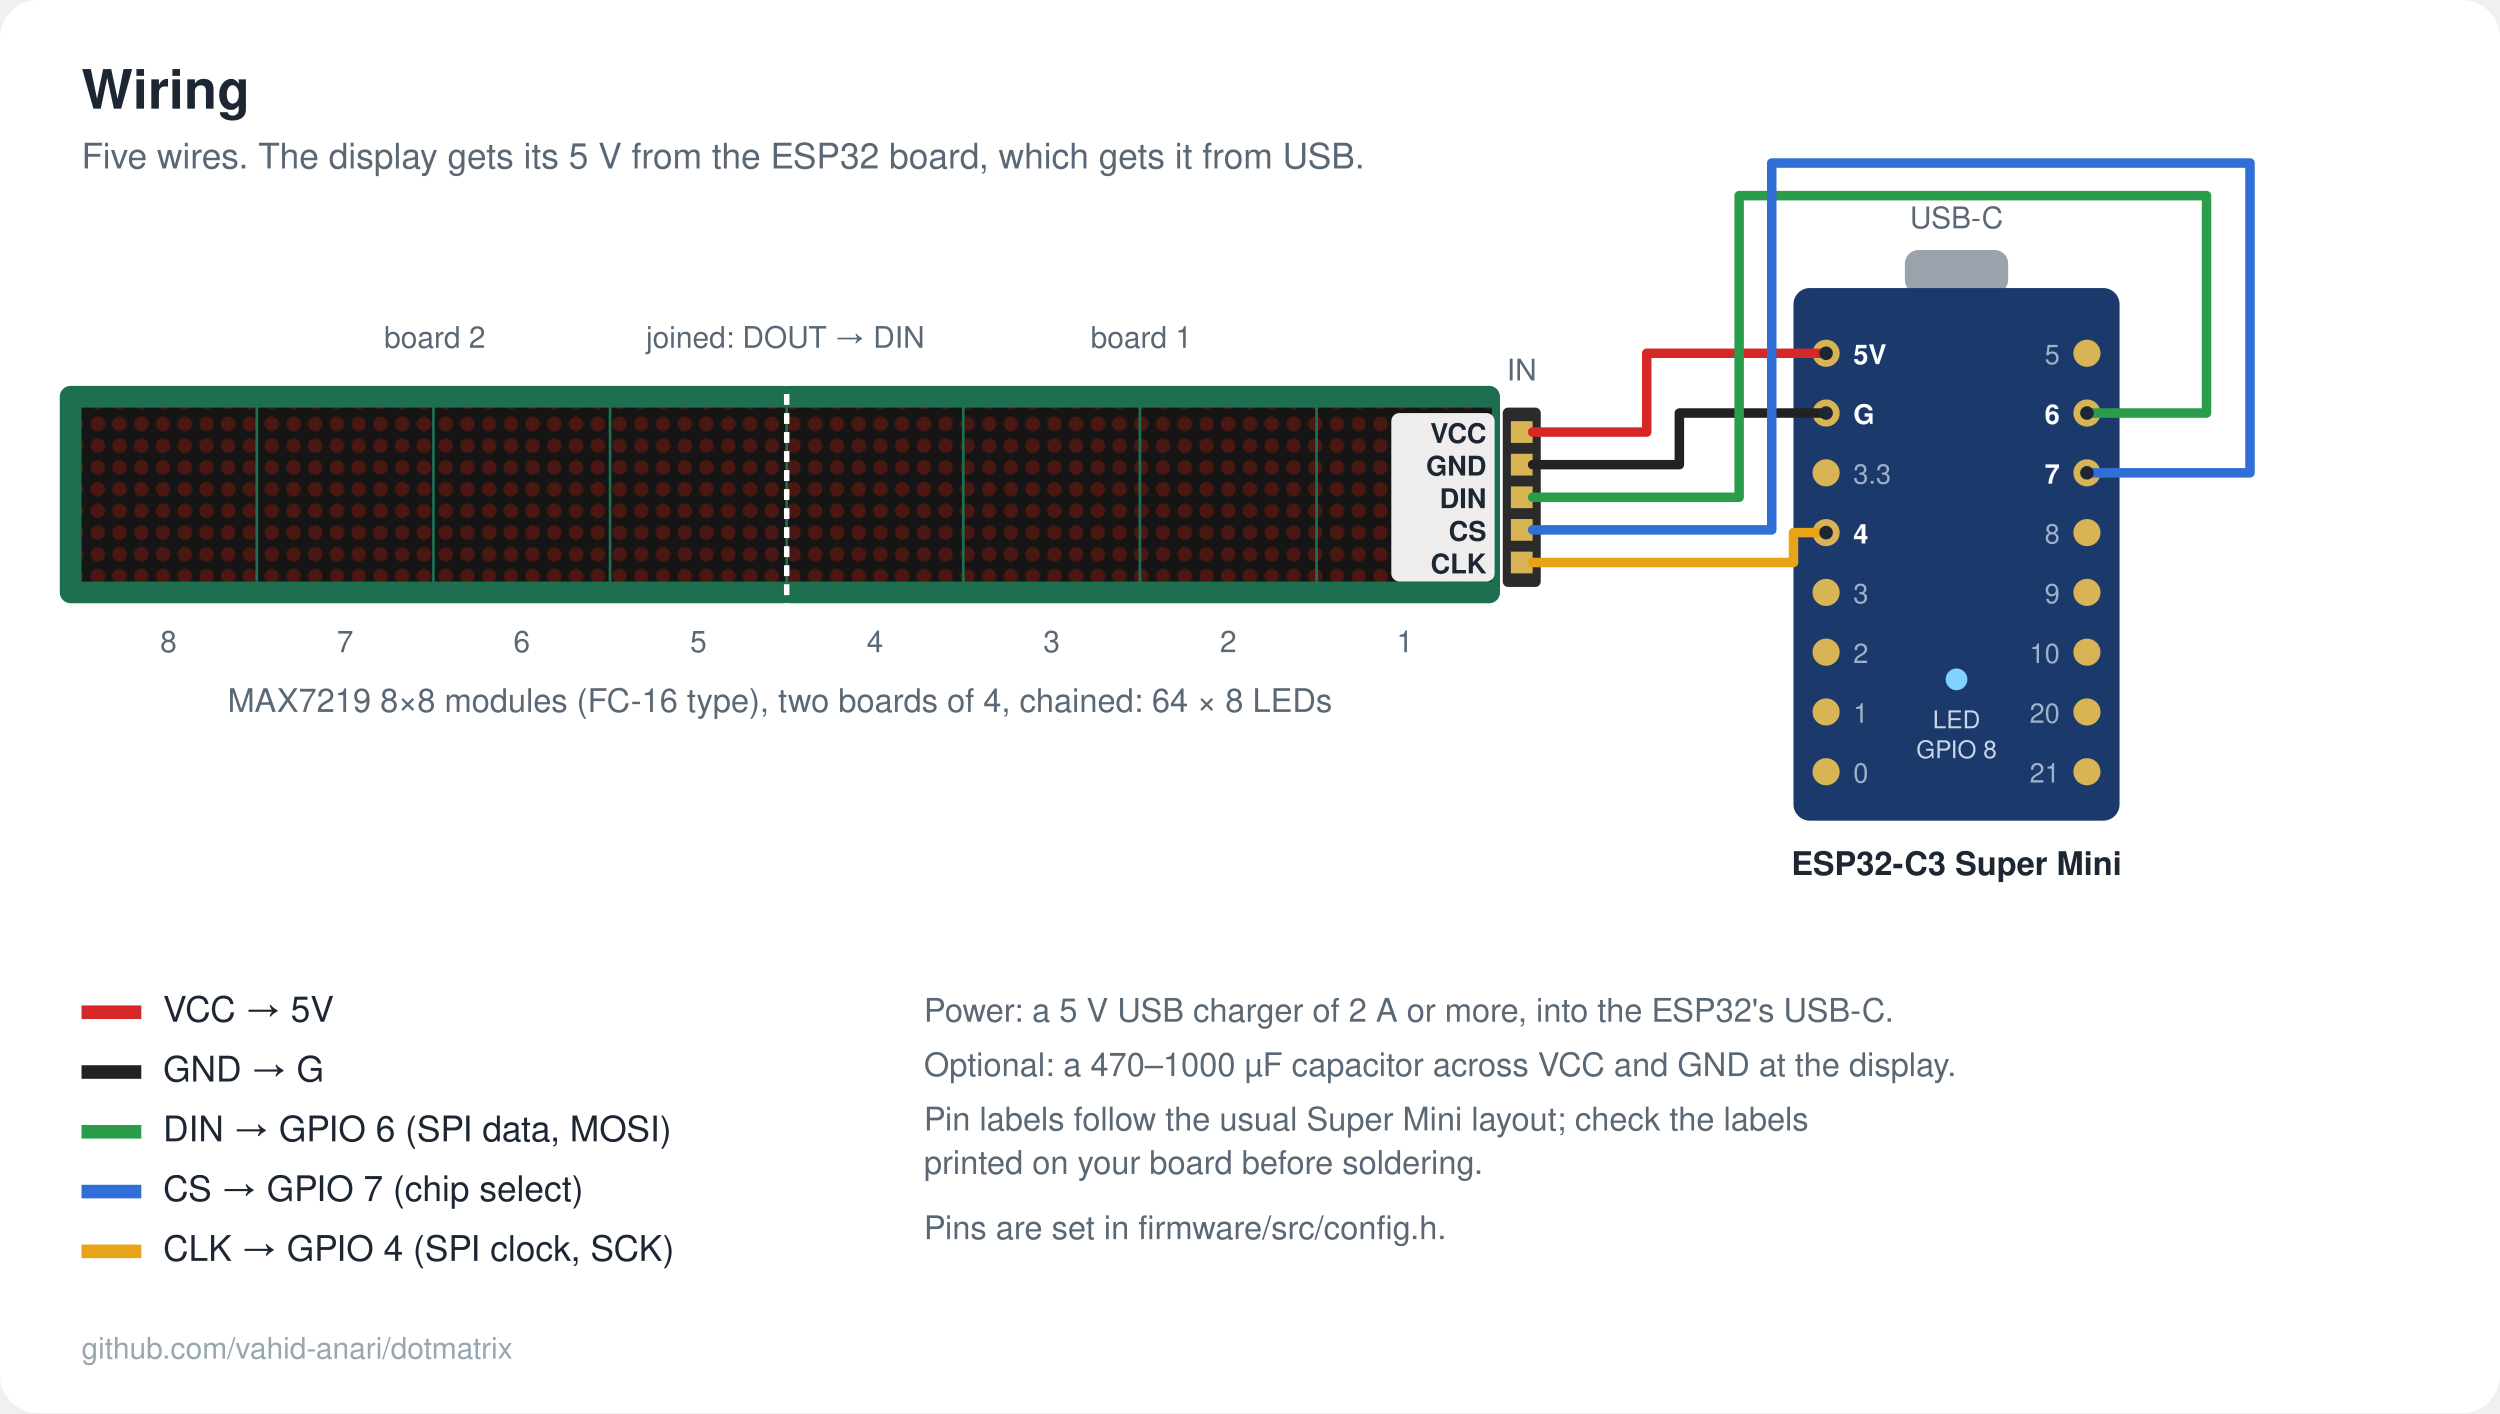
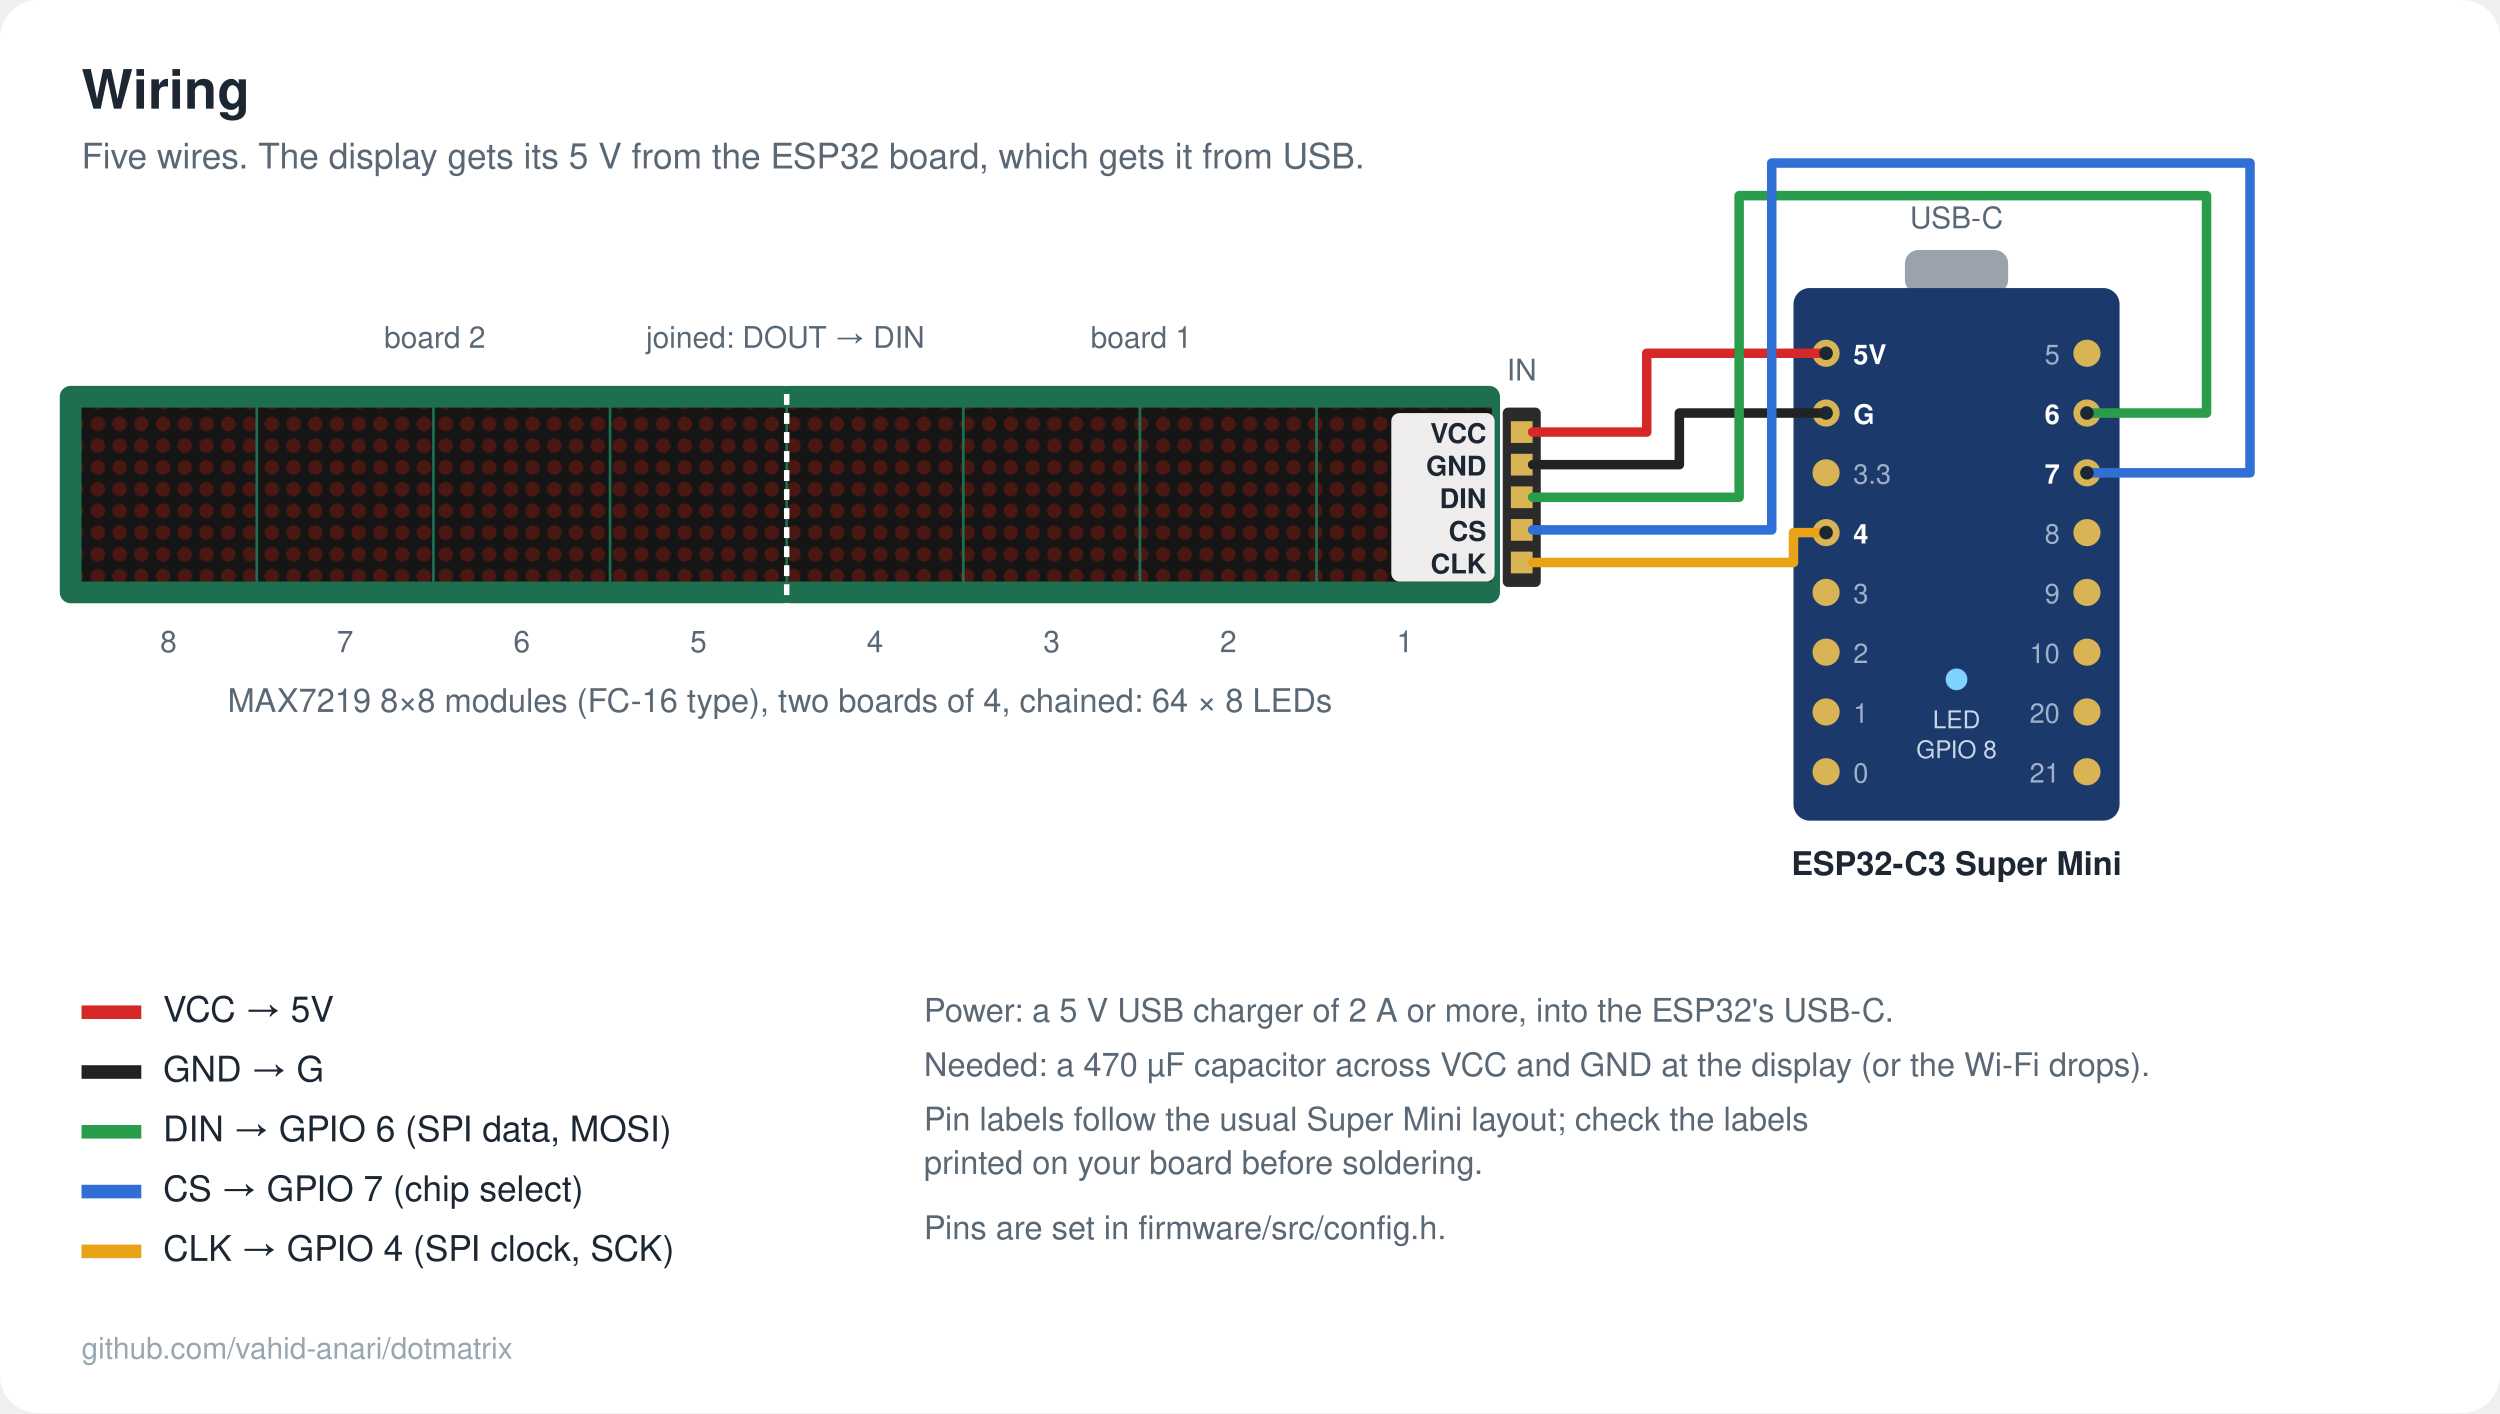
<svg xmlns="http://www.w3.org/2000/svg" viewBox="0 0 920 520" width="920" height="520" font-family="Helvetica, Arial, sans-serif">
  <defs>
    <pattern id="dots" width="8" height="8" patternUnits="userSpaceOnUse">
      <rect width="8" height="8" fill="#151515" />
      <circle cx="4" cy="4" r="2.7" fill="#4a1712" />
    </pattern>
    <marker id="arrow" viewBox="0 0 10 10" refX="9" refY="5" markerWidth="7" markerHeight="7" orient="auto-start-reverse">
      <path d="M0,0 L10,5 L0,10 z" fill="#555" />
    </marker>
  </defs>
  <rect x="0" y="0" width="920" height="520" rx="14" fill="#ffffff" />
  <text x="30" y="40" font-size="20" font-weight="bold" fill="#1d2733">Wiring</text>
  <text x="30" y="62" font-size="13" fill="#5a6876">Five wires. The display gets its 5 V from the ESP32 board, which gets it from USB.</text>
  <g>
    <rect x="22" y="142" width="530" height="80" rx="4" fill="#1e6e50" />
    <rect x="30" y="150" width="64" height="64" fill="url(#dots)" />
    <rect x="95" y="150" width="64" height="64" fill="url(#dots)" />
    <rect x="160" y="150" width="64" height="64" fill="url(#dots)" />
    <rect x="225" y="150" width="64" height="64" fill="url(#dots)" />
    <rect x="290" y="150" width="64" height="64" fill="url(#dots)" />
    <rect x="355" y="150" width="64" height="64" fill="url(#dots)" />
    <rect x="420" y="150" width="64" height="64" fill="url(#dots)" />
    <rect x="485" y="150" width="64" height="64" fill="url(#dots)" />
    <line x1="289.5" y1="138" x2="289.5" y2="226" stroke="#ffffff" stroke-width="2" stroke-dasharray="4 3" />
    <g font-size="11" fill="#5a6876" text-anchor="middle">
      <text x="62" y="240">8</text>
      <text x="127" y="240">7</text>
      <text x="192" y="240">6</text>
      <text x="257" y="240">5</text>
      <text x="322" y="240">4</text>
      <text x="387" y="240">3</text>
      <text x="452" y="240">2</text>
      <text x="517" y="240">1</text>
    </g>
    <text x="287" y="262" font-size="12" fill="#5a6876" text-anchor="middle">MAX7219 8×8 modules (FC-16 type), two boards of 4, chained: 64 × 8 LEDs</text>
    <text x="160" y="128" font-size="11" fill="#5a6876" text-anchor="middle">board 2</text>
    <text x="420" y="128" font-size="11" fill="#5a6876" text-anchor="middle">board 1</text>
    <text x="289" y="128" font-size="11" fill="#5a6876" text-anchor="middle">joined: DOUT → DIN</text>
    <rect x="553" y="150" width="14" height="66" rx="2" fill="#2b2b2b" />
    <g fill="#d9b455">
      <rect x="556" y="155" width="8" height="8" />
      <rect x="556" y="167" width="8" height="8" />
      <rect x="556" y="179" width="8" height="8" />
      <rect x="556" y="191" width="8" height="8" />
      <rect x="556" y="203" width="8" height="8" />
    </g>
    <rect x="512" y="152" width="38" height="62" rx="3" fill="#ffffff" opacity="0.92" />
    <g font-size="10" fill="#1d2733" font-weight="bold" text-anchor="end">
      <text x="547" y="163">VCC</text>
      <text x="547" y="175">GND</text>
      <text x="547" y="187">DIN</text>
      <text x="547" y="199">CS</text>
      <text x="547" y="211">CLK</text>
    </g>
    <text x="560" y="140" font-size="11" fill="#5a6876" text-anchor="middle">IN</text>
  </g>
  <g>
    <rect x="701" y="92" width="38" height="16" rx="5" fill="#9aa3ab" />
    <text x="720" y="84" font-size="11" fill="#5a6876" text-anchor="middle">USB-C</text>
    <rect x="660" y="106" width="120" height="196" rx="6" fill="#1b3a6b" />
    <circle cx="720" cy="250" r="4" fill="#7fd1ff" />
    <text x="720" y="268" font-size="9" fill="#c9d6e8" text-anchor="middle">LED</text>
    <text x="720" y="279" font-size="9" fill="#c9d6e8" text-anchor="middle">GPIO 8</text>
    <text x="720" y="322" font-size="12" fill="#1d2733" text-anchor="middle" font-weight="bold">ESP32-C3 Super Mini</text>
    <g fill="#d9b455">
      <circle cx="672" cy="130" r="5" />
      <circle cx="768" cy="130" r="5" />
      <circle cx="672" cy="152" r="5" />
      <circle cx="768" cy="152" r="5" />
      <circle cx="672" cy="174" r="5" />
      <circle cx="768" cy="174" r="5" />
      <circle cx="672" cy="196" r="5" />
      <circle cx="768" cy="196" r="5" />
      <circle cx="672" cy="218" r="5" />
      <circle cx="768" cy="218" r="5" />
      <circle cx="672" cy="240" r="5" />
      <circle cx="768" cy="240" r="5" />
      <circle cx="672" cy="262" r="5" />
      <circle cx="768" cy="262" r="5" />
      <circle cx="672" cy="284" r="5" />
      <circle cx="768" cy="284" r="5" />
    </g>
    <g font-size="10" fill="#ffffff">
      <text x="682" y="134" font-weight="bold">5V</text>
      <text x="682" y="156" font-weight="bold">G</text>
      <text x="682" y="178" fill="#9fb0c8">3.3</text>
      <text x="682" y="200" font-weight="bold">4</text>
      <text x="682" y="222" fill="#9fb0c8">3</text>
      <text x="682" y="244" fill="#9fb0c8">2</text>
      <text x="682" y="266" fill="#9fb0c8">1</text>
      <text x="682" y="288" fill="#9fb0c8">0</text>
    </g>
    <g font-size="10" fill="#ffffff" text-anchor="end">
      <text x="758" y="134" fill="#9fb0c8">5</text>
      <text x="758" y="156" font-weight="bold">6</text>
      <text x="758" y="178" font-weight="bold">7</text>
      <text x="758" y="200" fill="#9fb0c8">8</text>
      <text x="758" y="222" fill="#9fb0c8">9</text>
      <text x="758" y="244" fill="#9fb0c8">10</text>
      <text x="758" y="266" fill="#9fb0c8">20</text>
      <text x="758" y="288" fill="#9fb0c8">21</text>
    </g>
  </g>
  <g fill="none" stroke-width="3.5" stroke-linejoin="round" stroke-linecap="round">
    <path d="M564,159 H606 V130 H672" stroke="#d62828" />
    <path d="M564,171 H618 V152 H672" stroke="#222222" />
    <path d="M564,207 H660 V196 H672" stroke="#e8a317" />
    <path d="M564,183 H640 V72 H812 V152 H768" stroke="#2a9d4b" />
    <path d="M564,195 H652 V60 H828 V174 H768" stroke="#2f6fd6" />
  </g>
  <g fill="#1d2733">
    <circle cx="672" cy="130" r="2.5" />
    <circle cx="672" cy="152" r="2.5" />
    <circle cx="672" cy="196" r="2.5" />
    <circle cx="768" cy="152" r="2.5" />
    <circle cx="768" cy="174" r="2.5" />
  </g>
  <g font-size="13" fill="#1d2733">
    <rect x="30" y="370" width="22" height="5" fill="#d62828" />
    <text x="60" y="376">VCC → 5V</text>
    <rect x="30" y="392" width="22" height="5" fill="#222222" />
    <text x="60" y="398">GND → G</text>
    <rect x="30" y="414" width="22" height="5" fill="#2a9d4b" />
    <text x="60" y="420">DIN → GPIO 6 (SPI data, MOSI)</text>
    <rect x="30" y="436" width="22" height="5" fill="#2f6fd6" />
    <text x="60" y="442">CS → GPIO 7 (chip select)</text>
    <rect x="30" y="458" width="22" height="5" fill="#e8a317" />
    <text x="60" y="464">CLK → GPIO 4 (SPI clock, SCK)</text>
  </g>
  <g font-size="12" fill="#5a6876">
    <text x="340" y="376">Power: a 5 V USB charger of 2 A or more, into the ESP32's USB-C.</text>
-     <text x="340" y="396">Optional: a 470–1000 µF capacitor across VCC and GND at the display.</text>
+     <text x="340" y="396">Needed: a 470 µF capacitor across VCC and GND at the display (or the Wi-Fi drops).</text>
    <text x="340" y="416">Pin labels follow the usual Super Mini layout; check the labels</text>
    <text x="340" y="432">printed on your board before soldering.</text>
    <text x="340" y="456">Pins are set in firmware/src/config.h.</text>
  </g>
  <text x="30" y="500" font-size="11" fill="#97a6b0">github.com/vahid-anari/dotmatrix</text>
</svg>
